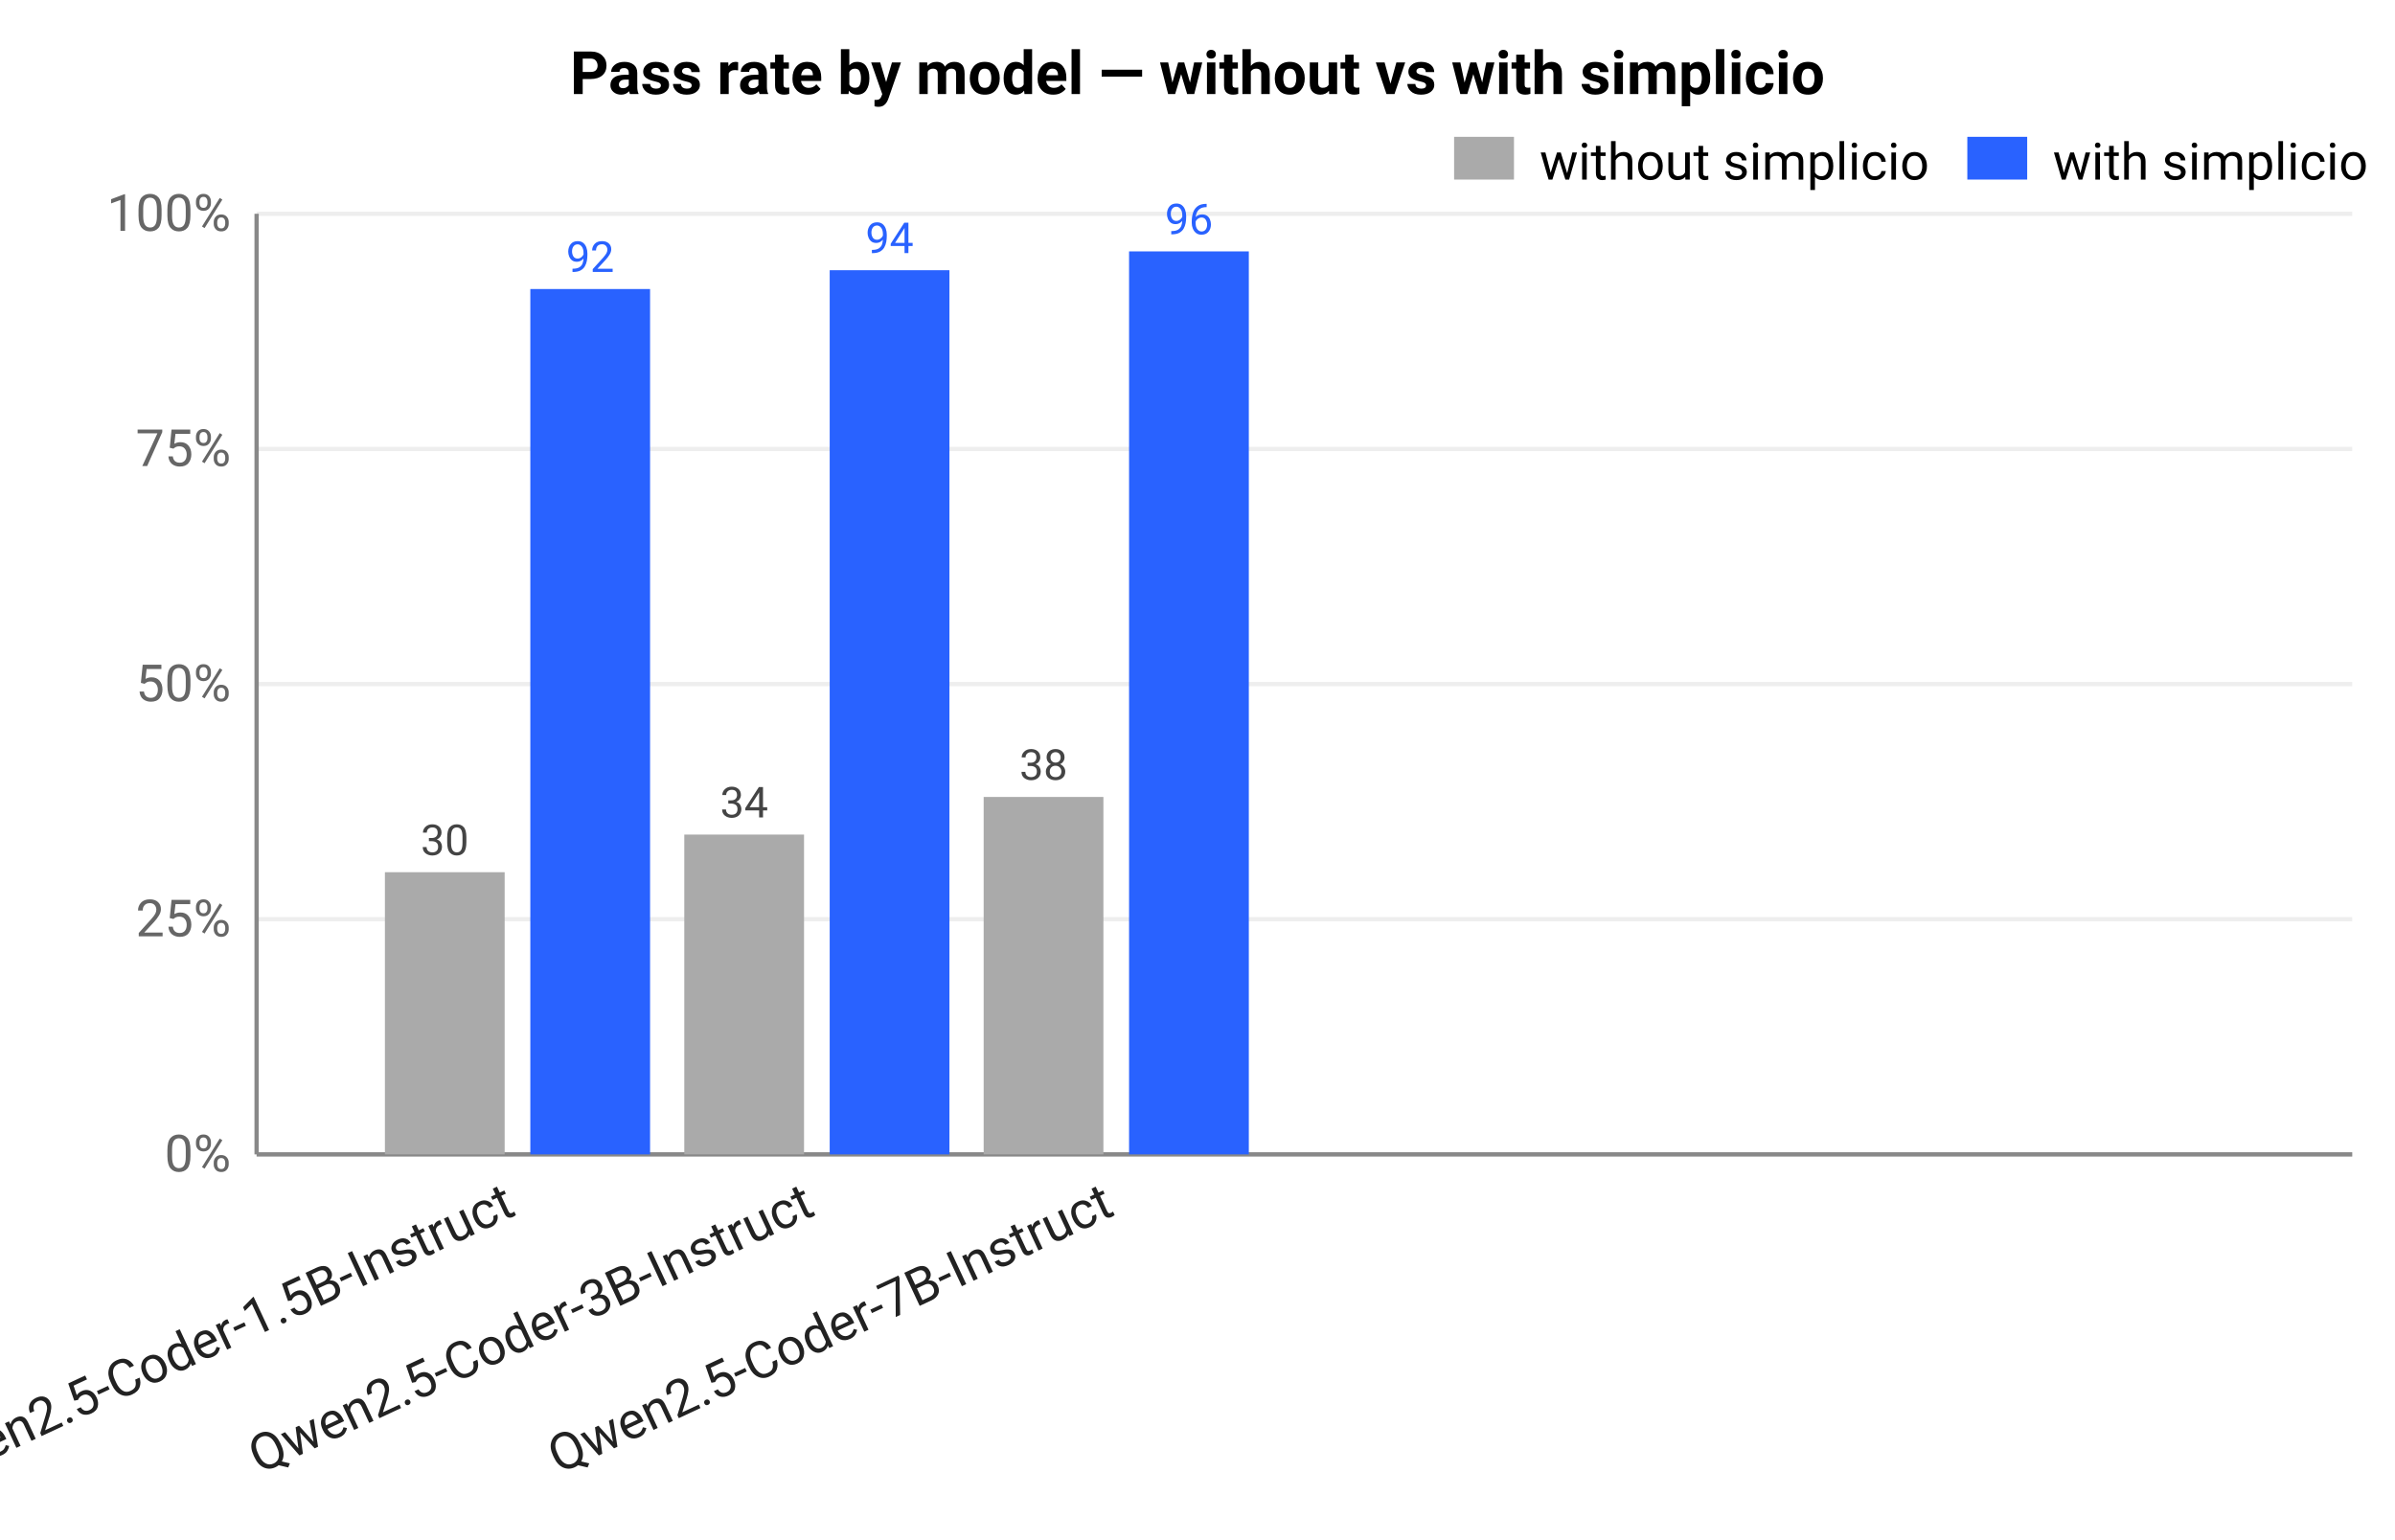
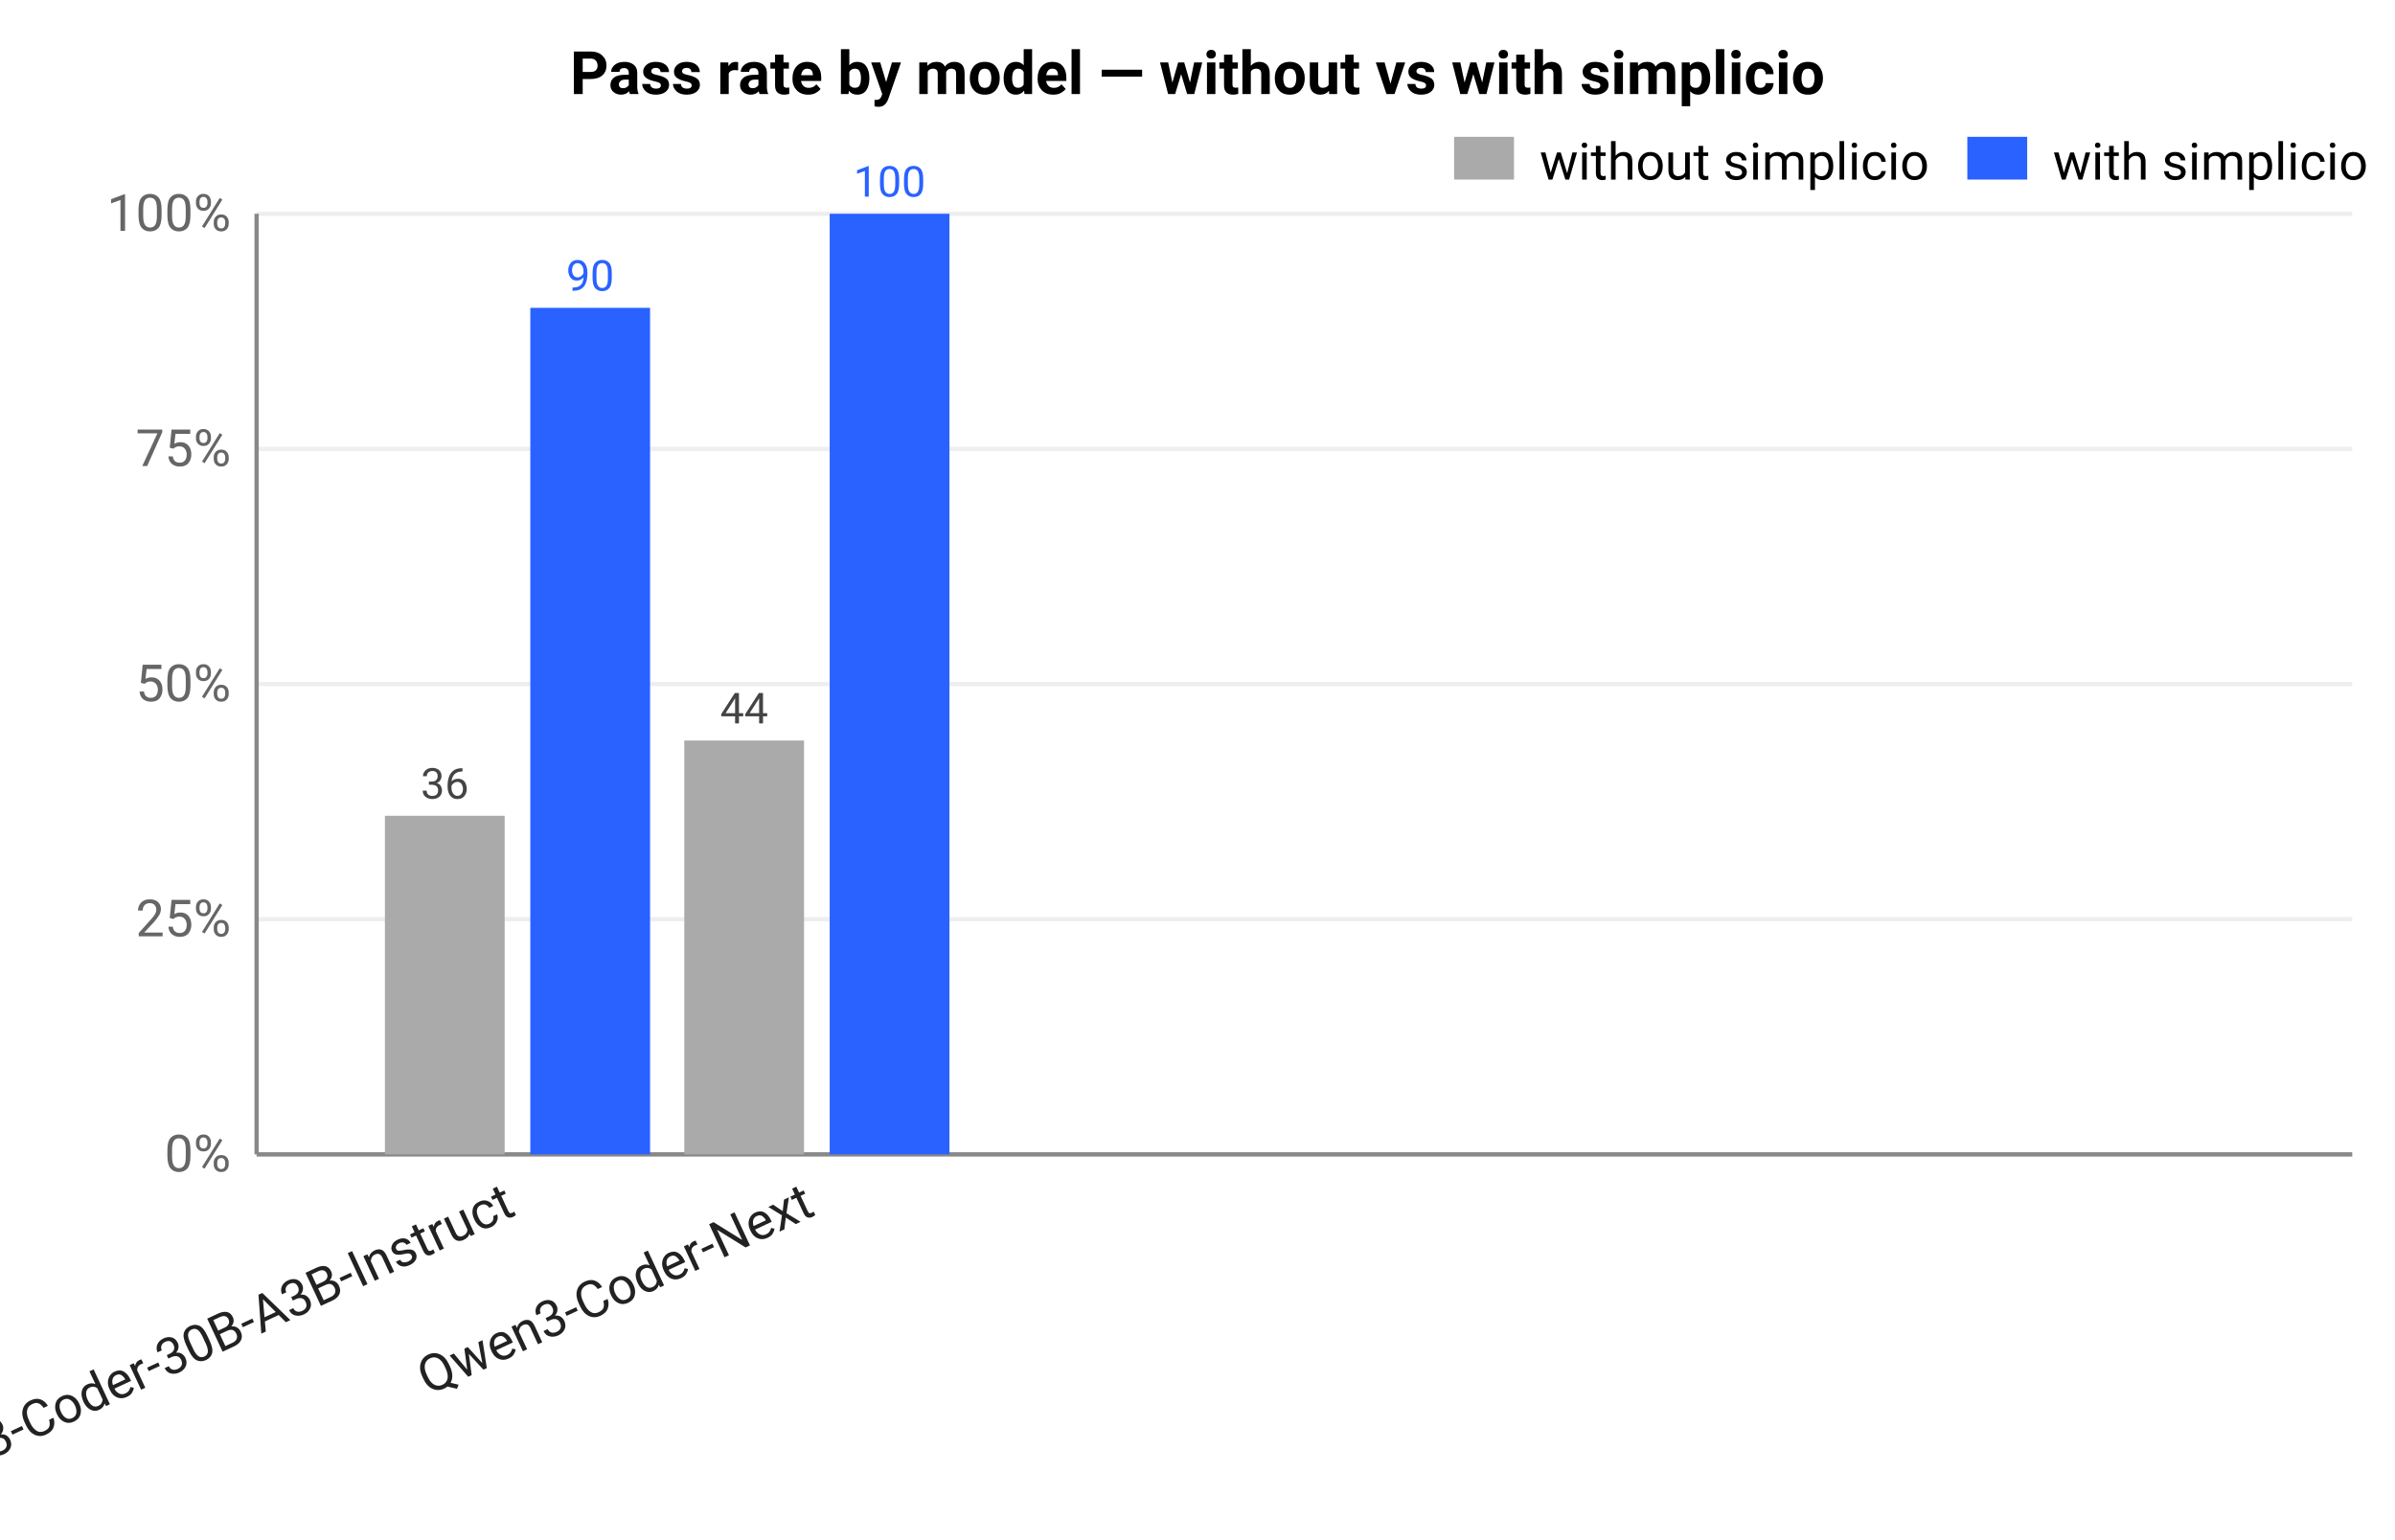
<svg xmlns="http://www.w3.org/2000/svg" viewBox="0 0 560 360" font-family="-apple-system,Segoe UI,Roboto,sans-serif" font-size="12">
  <style>.bar-sem{fill:#aaa}.bar-com{fill:#2962ff}.lbl{fill:#222}.ax{stroke:#888;stroke-width:1}.grid{stroke:#eee;stroke-width:1}</style>
  <text x="280.0" y="22" text-anchor="middle" font-weight="600" font-size="14">Pass rate by model — without vs with simplicio</text>
  <line x1="60" y1="50.0" x2="550" y2="50.0" class="grid" />
  <text x="54" y="54.0" text-anchor="end" fill="#666">100%</text>
  <line x1="60" y1="105.0" x2="550" y2="105.0" class="grid" />
  <text x="54" y="109.0" text-anchor="end" fill="#666">75%</text>
  <line x1="60" y1="160.0" x2="550" y2="160.0" class="grid" />
  <text x="54" y="164.0" text-anchor="end" fill="#666">50%</text>
  <line x1="60" y1="215.0" x2="550" y2="215.0" class="grid" />
  <text x="54" y="219.0" text-anchor="end" fill="#666">25%</text>
  <line x1="60" y1="270.0" x2="550" y2="270.0" class="grid" />
  <text x="54" y="274.0" text-anchor="end" fill="#666">0%</text>
  <line x1="60" y1="270" x2="550" y2="270" class="ax" />
  <line x1="60" y1="50" x2="60" y2="270" class="ax" />
-   <rect x="90" y="204.0" width="28" height="66.0" class="bar-sem" />
-   <rect x="124" y="67.6" width="28" height="202.4" class="bar-com" />
-   <text x="104.0" y="200.0" text-anchor="middle" fill="#444" font-size="10">30</text>
-   <text x="138.0" y="63.6" text-anchor="middle" fill="#2962ff" font-size="10">92</text>
-   <text x="121" y="284" transform="rotate(-25 121 284)" text-anchor="end" class="lbl">Qwen2.5-Coder-1.5B-Instruct</text>
-   <rect x="160" y="195.2" width="28" height="74.8" class="bar-sem" />
-   <rect x="194" y="63.2" width="28" height="206.8" class="bar-com" />
-   <text x="174.0" y="191.2" text-anchor="middle" fill="#444" font-size="10">34</text>
-   <text x="208.0" y="59.2" text-anchor="middle" fill="#2962ff" font-size="10">94</text>
-   <text x="191" y="284" transform="rotate(-25 191 284)" text-anchor="end" class="lbl">Qwen2.5-Coder-3B-Instruct</text>
-   <rect x="230" y="186.4" width="28" height="83.6" class="bar-sem" />
-   <rect x="264" y="58.8" width="28" height="211.2" class="bar-com" />
-   <text x="244.0" y="182.4" text-anchor="middle" fill="#444" font-size="10">38</text>
-   <text x="278.0" y="54.8" text-anchor="middle" fill="#2962ff" font-size="10">96</text>
-   <text x="261" y="284" transform="rotate(-25 261 284)" text-anchor="end" class="lbl">Qwen2.5-Coder-7B-Instruct</text>
+   <rect x="90" y="190.8" width="28" height="79.2" class="bar-sem" />
+   <rect x="124" y="72.0" width="28" height="198.0" class="bar-com" />
+   <text x="104.0" y="186.8" text-anchor="middle" fill="#444" font-size="10">36</text>
+   <text x="138.0" y="68.0" text-anchor="middle" fill="#2962ff" font-size="10">90</text>
+   <text x="121" y="284" transform="rotate(-25 121 284)" text-anchor="end" class="lbl">Qwen3-Coder-30B-A3B-Instruct</text>
+   <rect x="160" y="173.2" width="28" height="96.8" class="bar-sem" />
+   <rect x="194" y="50.0" width="28" height="220.0" class="bar-com" />
+   <text x="174.0" y="169.2" text-anchor="middle" fill="#444" font-size="10">44</text>
+   <text x="208.0" y="46.0" text-anchor="middle" fill="#2962ff" font-size="10">100</text>
+   <text x="191" y="284" transform="rotate(-25 191 284)" text-anchor="end" class="lbl">Qwen3-Coder-Next</text>
  <rect x="340" y="32" width="14" height="10" class="bar-sem" />
  <text x="360" y="42">without simplicio</text>
  <rect x="460" y="32" width="14" height="10" class="bar-com" />
  <text x="480" y="42">with simplicio</text>
</svg>
